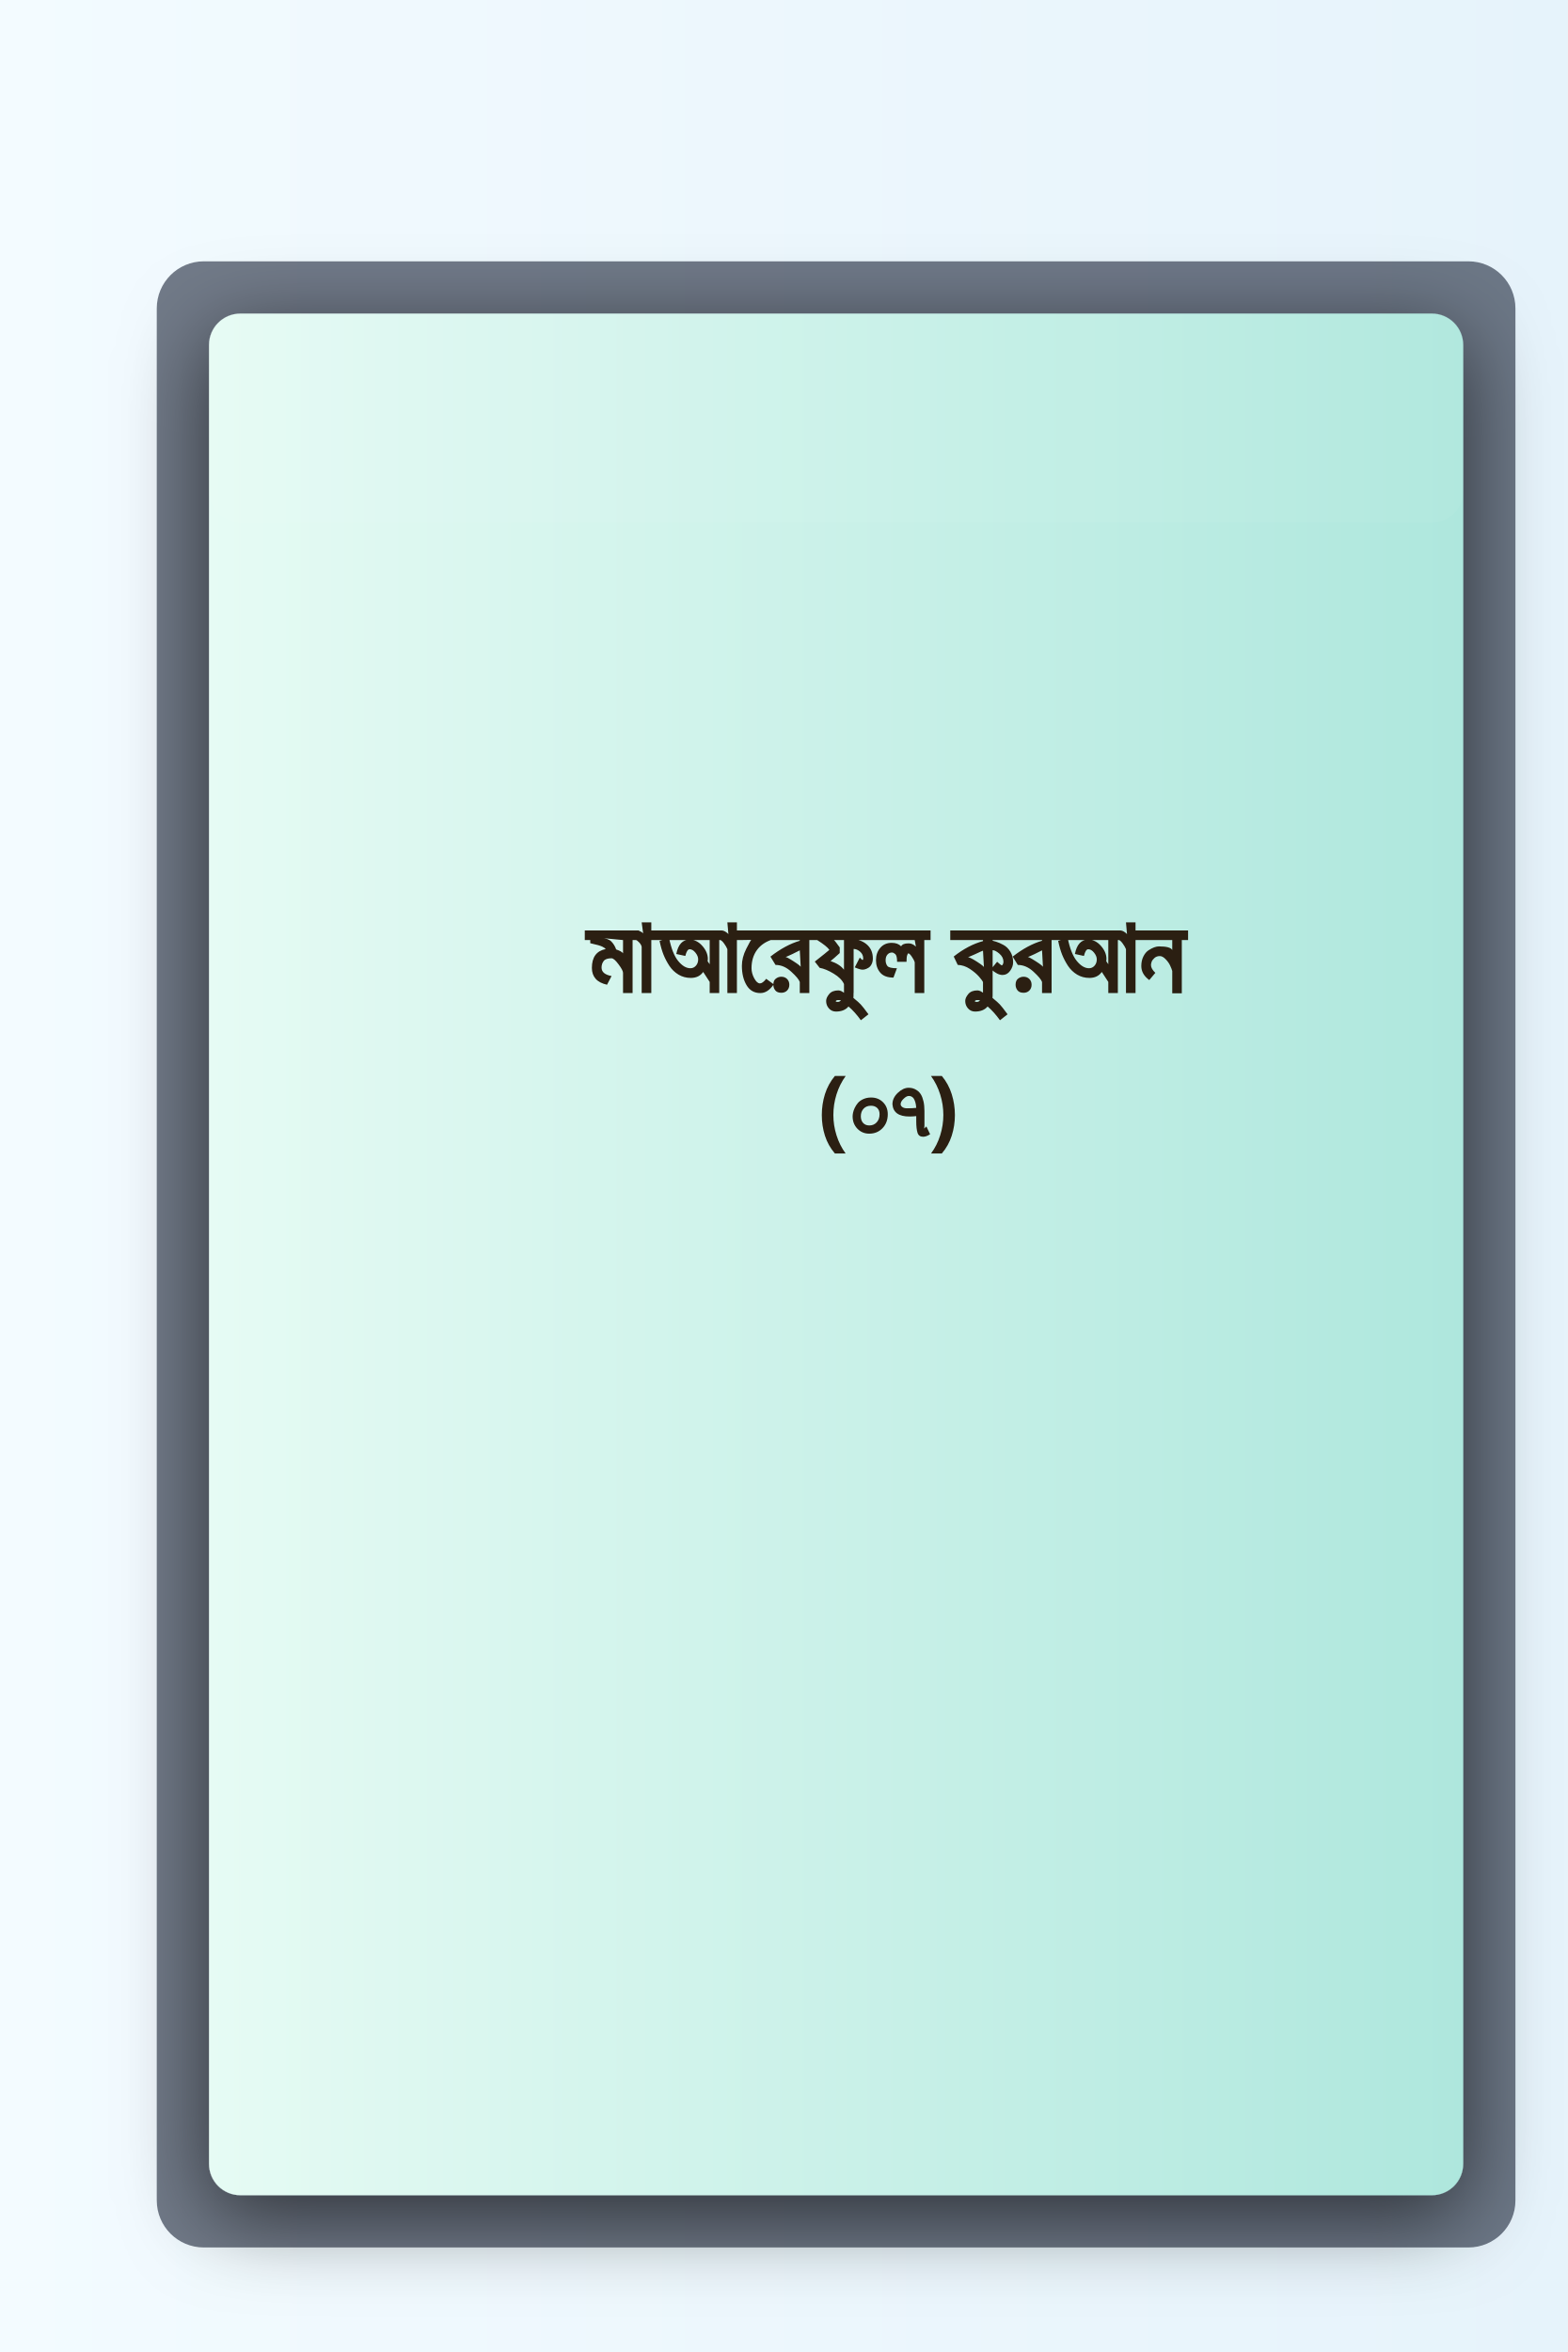
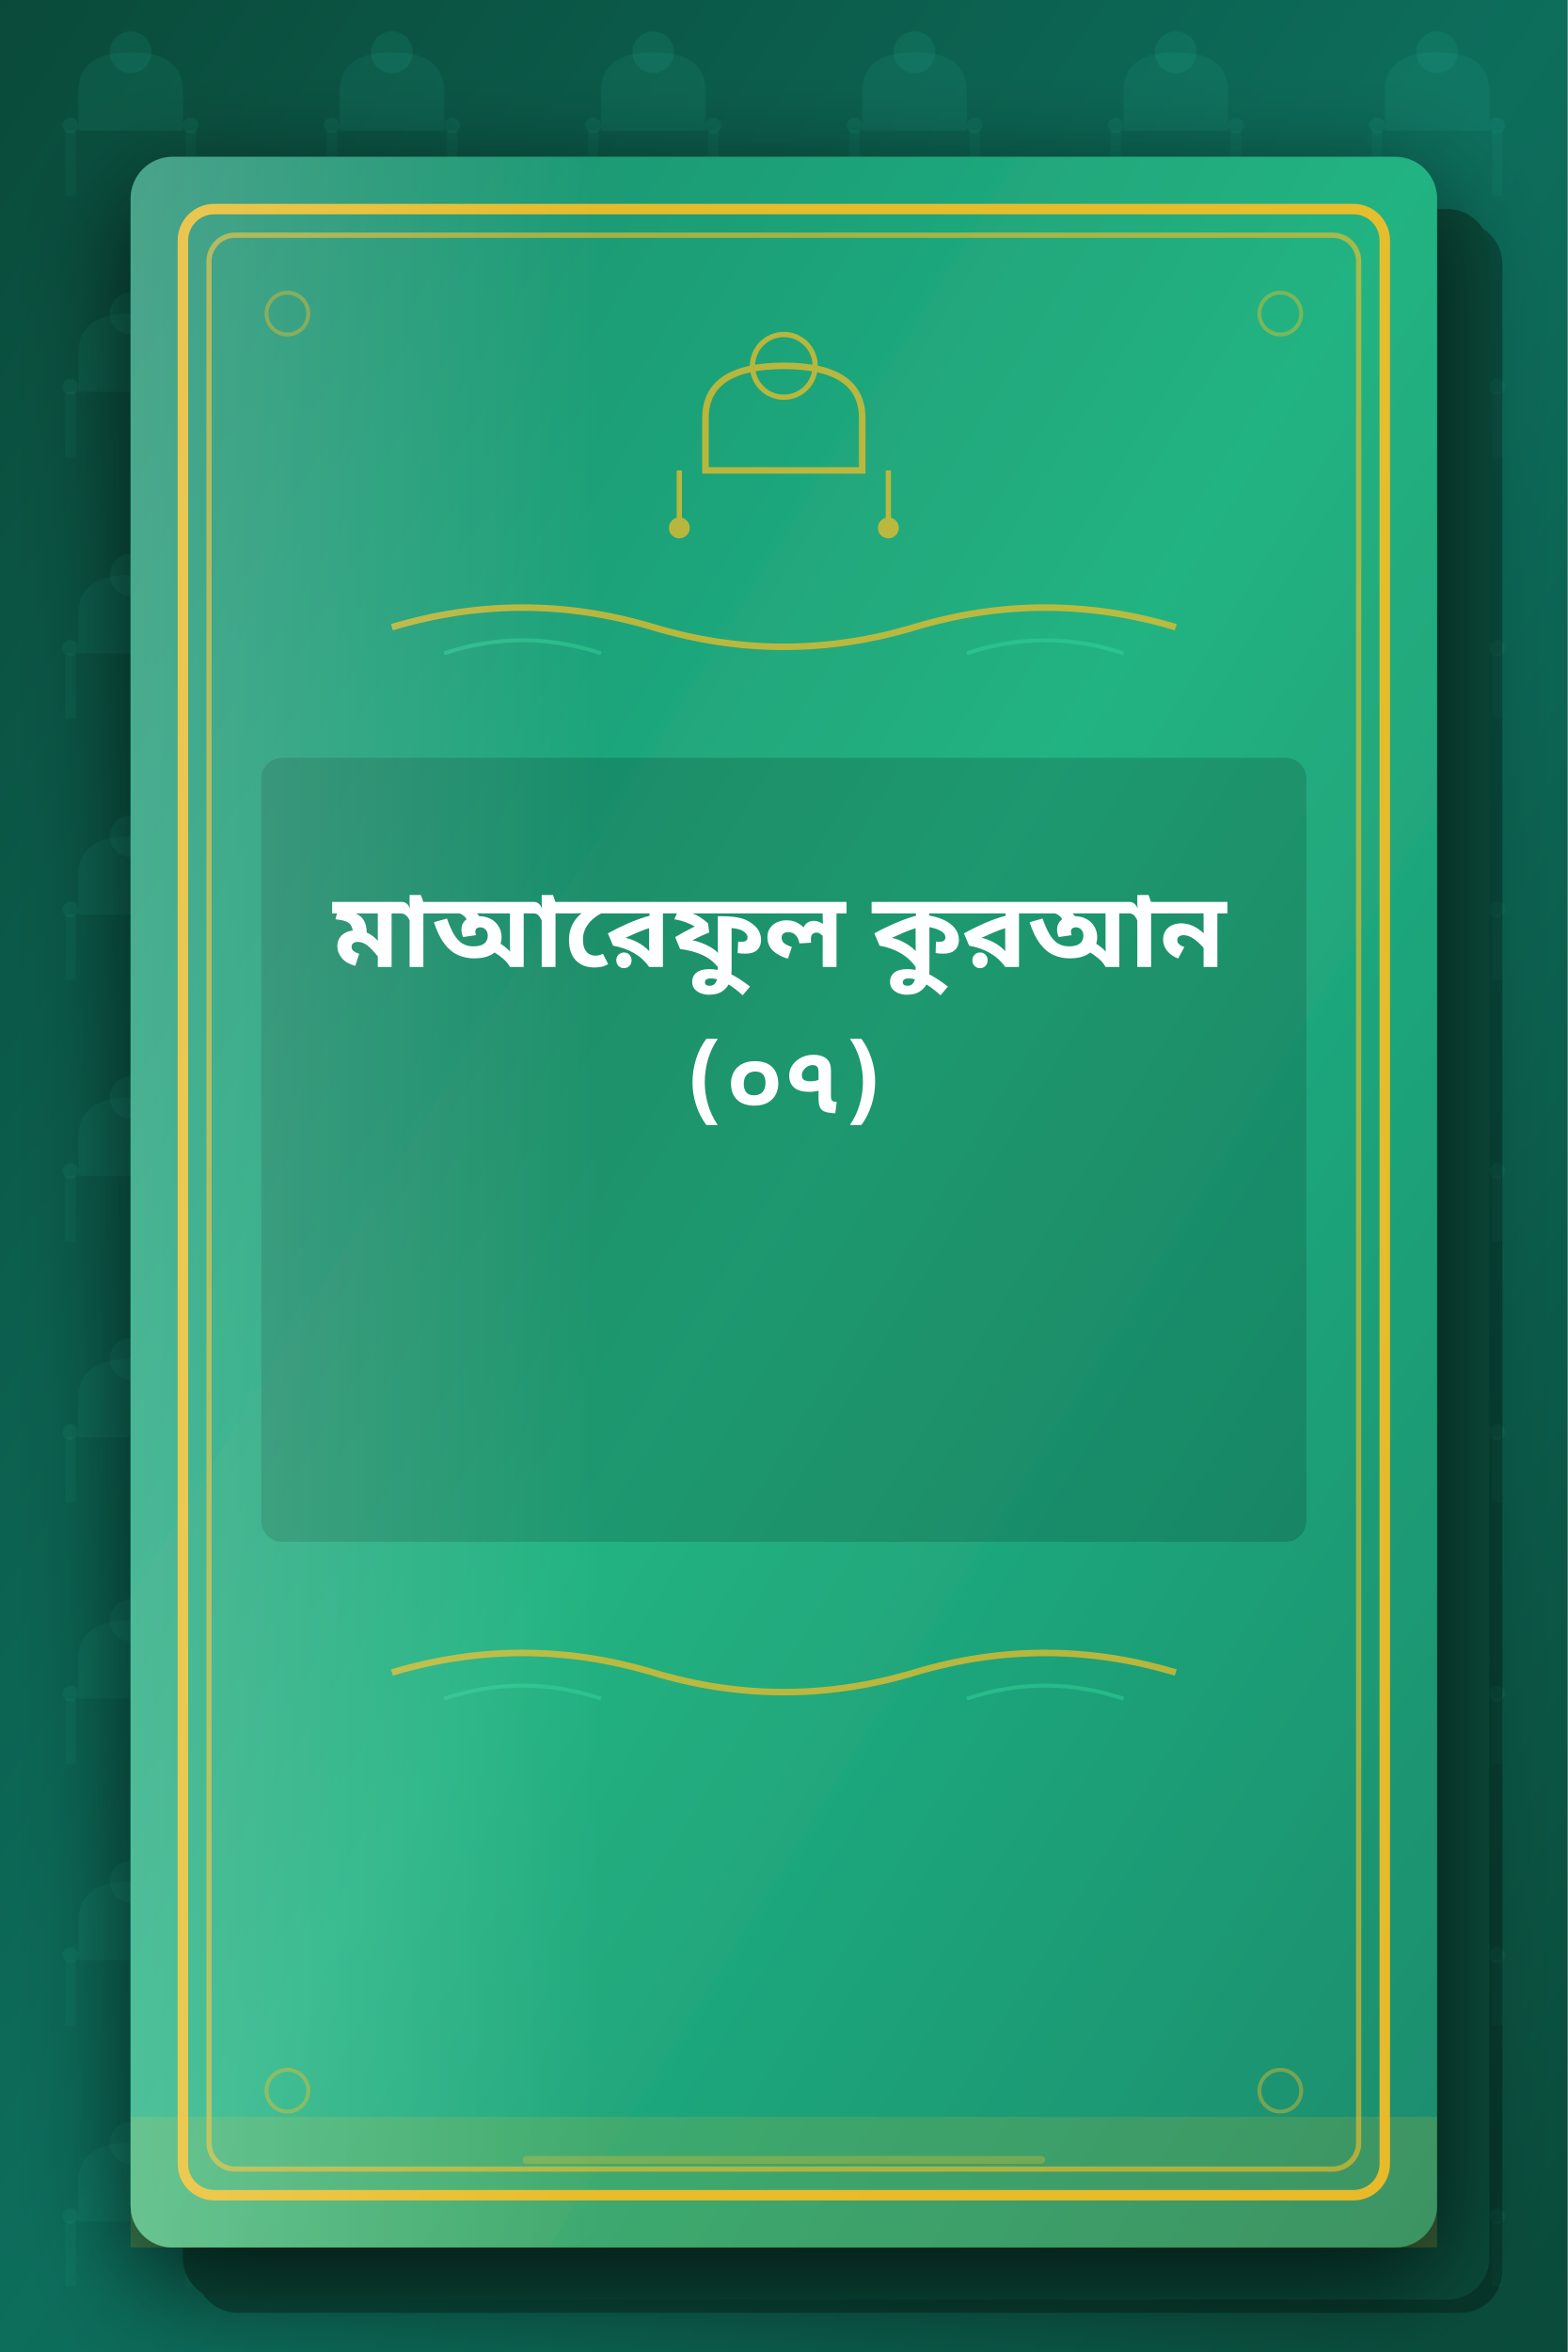
<svg xmlns="http://www.w3.org/2000/svg" width="600" height="900" viewBox="0 0 600 900">
  <defs>
-     <linearGradient id="g" x1="0" x2="1">
-       <stop offset="0%" stop-color="#f3fbff" />
-       <stop offset="100%" stop-color="#e6f3fb" />
+     <linearGradient id="bgo1m5av" x1="0" x2="1" y1="0" y2="1">
+       <stop offset="0%" stop-color="#0a4a3a" />
+       <stop offset="50%" stop-color="#0d6e5c" />
+       <stop offset="100%" stop-color="#0a4a3a" />
    </linearGradient>
-     <linearGradient id="coverGrad" x1="0" x2="1">
-       <stop offset="0%" stop-color="#e6fbf4" />
-       <stop offset="100%" stop-color="#aee7dd" />
+     <linearGradient id="covero1m5av" x1="0" x2="1" y1="0" y2="1">
+       <stop offset="0%" stop-color="#1a8c6d" />
+       <stop offset="50%" stop-color="#22b382" />
+       <stop offset="100%" stop-color="#1a8c6d" />
    </linearGradient>
-     <filter id="ds" x="-20%" y="-20%" width="140%" height="140%">
-       <feDropShadow dx="0" dy="8" stdDeviation="16" flood-color="#000" flood-opacity="0.6" />
+     <filter id="shadowo1m5av" x="-20%" y="-20%" width="140%" height="140%">
+       <feDropShadow dx="0" dy="12" stdDeviation="20" flood-color="#000" flood-opacity="0.7" />
    </filter>
+     <pattern id="patterno1m5av" x="0" y="0" width="100" height="100" patternUnits="userSpaceOnUse">
+       <path d="M50 20 Q30 20 30 35 L30 50 L70 50 L70 35 Q70 20 50 20 Z" fill="#2dd4af" opacity="0.08" />
+       <circle cx="50" cy="20" r="8" fill="#2dd4af" opacity="0.1" />
+       <rect x="25" y="50" width="4" height="25" fill="#2dd4af" opacity="0.06" />
+       <rect x="71" y="50" width="4" height="25" fill="#2dd4af" opacity="0.06" />
+       <circle cx="27" cy="48" r="3" fill="#2dd4af" opacity="0.08" />
+       <circle cx="73" cy="48" r="3" fill="#2dd4af" opacity="0.08" />
+     </pattern>
+     <linearGradient id="shineo1m5av" x1="0" x2="1" y1="0" y2="0">
+       <stop offset="0%" stop-color="#fff" stop-opacity="0.2" />
+       <stop offset="100%" stop-color="#fff" stop-opacity="0" />
+     </linearGradient>
  </defs>
-   <rect width="100%" height="100%" fill="url(#g)" />
-   <g transform="translate(40,80)">
-     <rect x="20" y="20" width="520" height="760" rx="18" fill="#071026" opacity="0.55" />
-     <rect x="40" y="40" width="480" height="720" rx="12" fill="url(#coverGrad)" filter="url(#ds)" />
-     <rect x="40" y="40" width="480" height="80" rx="12" fill="rgba(255,255,255,0.04)" />
-     <text x="300" y="300" text-anchor="middle" fill="#2b1f12" font-family="Noto Sans, Arial, sans-serif" style="font-weight:700;">
-       <tspan x="300" dy="0" font-size="40" font-weight="700">মাআরেফুল কুরআন</tspan>
-       <tspan x="300" dy="56" font-size="34" font-weight="700">(০৭)</tspan>
+   <rect width="100%" height="100%" fill="url(#bgo1m5av)" />
+   <rect width="100%" height="100%" fill="url(#patterno1m5av)" />
+   <g transform="translate(50,60)">
+     <rect x="25" y="25" width="500" height="800" rx="16" fill="#000" opacity="0.3" />
+     <rect x="20" y="20" width="500" height="800" rx="16" fill="#0a4a3a" />
+     <rect x="0" y="0" width="500" height="800" rx="16" fill="url(#covero1m5av)" filter="url(#shadowo1m5av)" />
+     <rect x="20" y="20" width="460" height="760" rx="12" fill="none" stroke="#fbbf24" stroke-width="4" opacity="0.9" />
+     <rect x="30" y="30" width="440" height="740" rx="10" fill="none" stroke="#fbbf24" stroke-width="2" opacity="0.6" />
+     <g opacity="0.7">
+       <path d="M250 80 Q220 80 220 100 L220 120 L280 120 L280 100 Q280 80 250 80 Z" fill="none" stroke="#fbbf24" stroke-width="2.5" />
+       <circle cx="250" cy="80" r="12" fill="none" stroke="#fbbf24" stroke-width="2" />
+       <line x1="210" y1="120" x2="210" y2="140" stroke="#fbbf24" stroke-width="2" />
+       <line x1="290" y1="120" x2="290" y2="140" stroke="#fbbf24" stroke-width="2" />
+       <circle cx="210" cy="142" r="4" fill="#fbbf24" />
+       <circle cx="290" cy="142" r="4" fill="#fbbf24" />
+     </g>
+     <path d="M100 180 Q150 165 200 180 T300 180 T400 180" fill="none" stroke="#fbbf24" stroke-width="2.5" opacity="0.7" />
+     <path d="M120 190 Q150 180 180 190" fill="none" stroke="#34d399" stroke-width="1.5" opacity="0.5" />
+     <path d="M320 190 Q350 180 380 190" fill="none" stroke="#34d399" stroke-width="1.5" opacity="0.5" />
+     <rect x="50" y="230" width="400" height="300" rx="8" fill="#000" opacity="0.15" />
+     <text x="250" y="310" text-anchor="middle" fill="#ffffff" font-family="'Noto Sans Bengali', 'Noto Sans', Arial, sans-serif" font-weight="700">
+       <tspan x="250" dy="0" font-size="40">মাআরেফুল কুরআন</tspan>
+       <tspan x="250" dy="56" font-size="36">(০৭)</tspan>
    </text>
+     <path d="M100 580 Q150 565 200 580 T300 580 T400 580" fill="none" stroke="#fbbf24" stroke-width="2.5" opacity="0.7" />
+     <path d="M120 590 Q150 580 180 590" fill="none" stroke="#34d399" stroke-width="1.5" opacity="0.5" />
+     <path d="M320 590 Q350 580 380 590" fill="none" stroke="#34d399" stroke-width="1.5" opacity="0.5" />
+     <rect x="0" y="750" width="500" height="50" fill="#fbbf24" opacity="0.15" rx="0 0 16 16" />
+     <rect x="150" y="765" width="200" height="3" fill="#fbbf24" opacity="0.3" rx="1.5" />
+     <rect x="0" y="0" width="180" height="800" rx="16" fill="url(#shineo1m5av)" />
+     <circle cx="60" cy="60" r="8" fill="none" stroke="#fbbf24" stroke-width="1.5" opacity="0.4" />
+     <circle cx="440" cy="60" r="8" fill="none" stroke="#fbbf24" stroke-width="1.5" opacity="0.4" />
+     <circle cx="60" cy="740" r="8" fill="none" stroke="#fbbf24" stroke-width="1.5" opacity="0.4" />
+     <circle cx="440" cy="740" r="8" fill="none" stroke="#fbbf24" stroke-width="1.5" opacity="0.4" />
  </g>
</svg>
